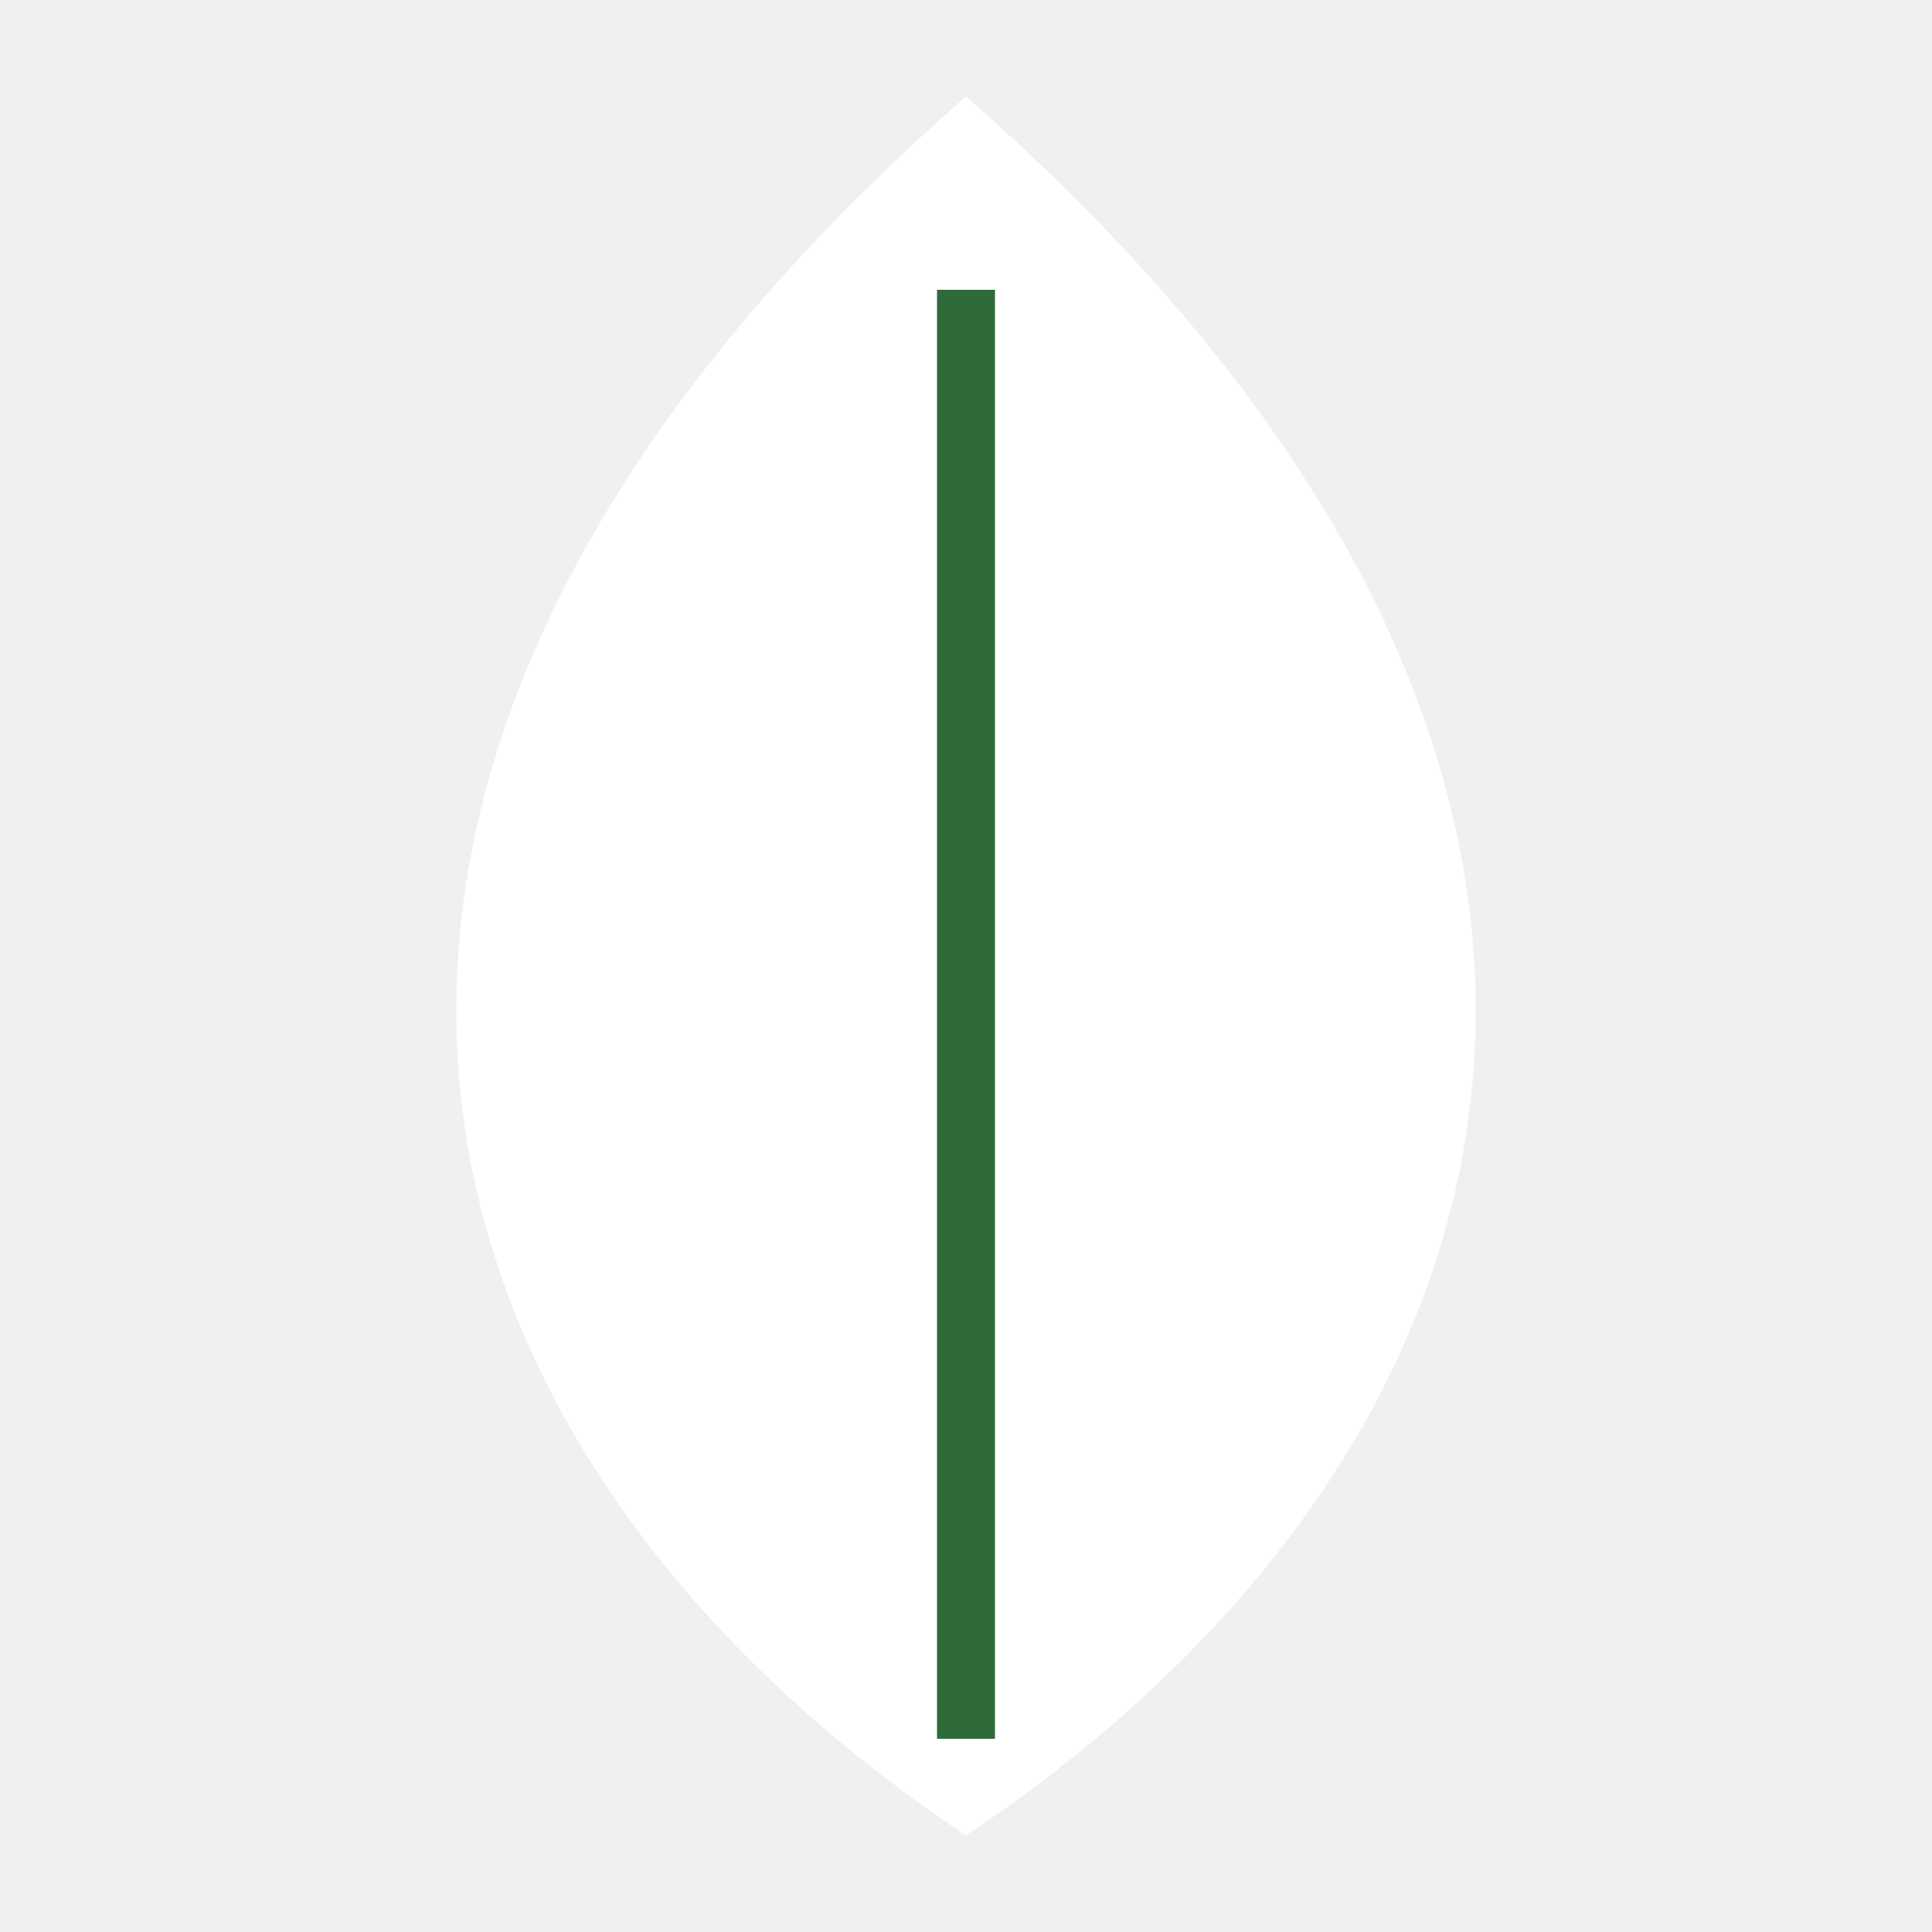
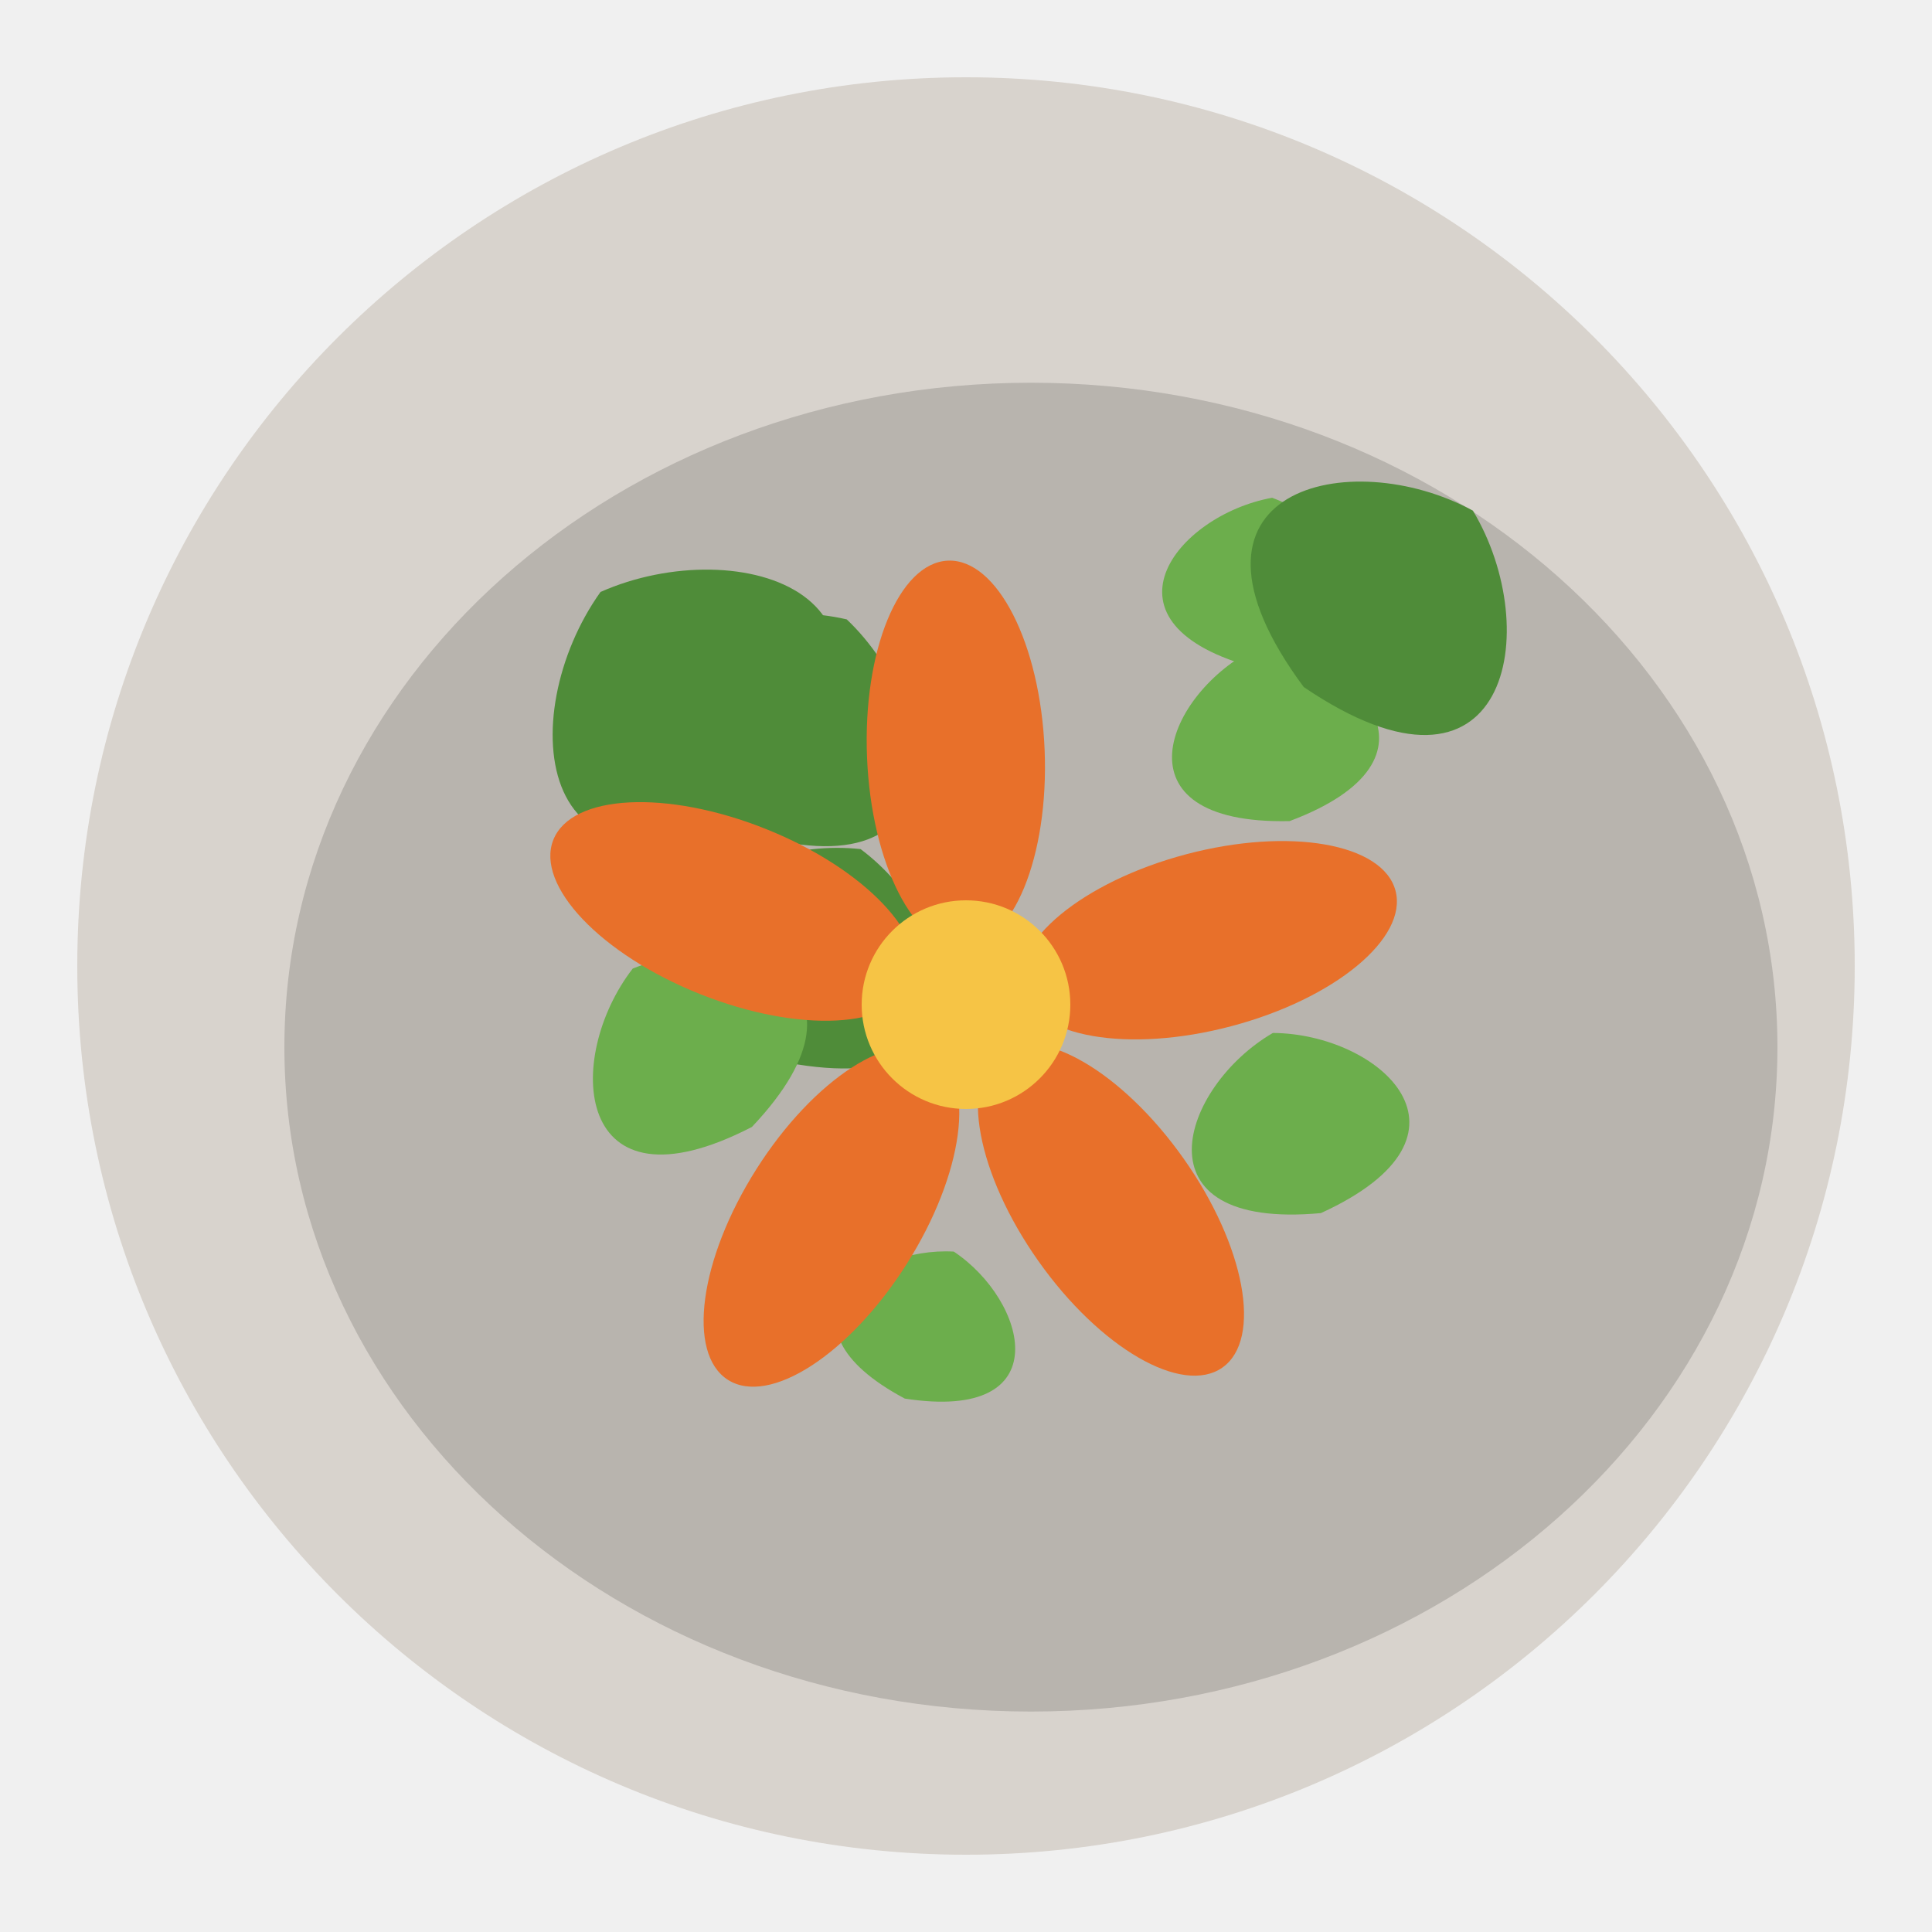
- <svg xmlns="http://www.w3.org/2000/svg" viewBox="0 0 100 100" role="img" aria-label="foglia decorativa">
-   <path d="M50 95C20 75 10 40 50 5c40 35 30 70 0 90Z" fill="#fff" />
-   <path d="M50 90V15" stroke="#2f6b3a" stroke-width="3" />
+ <svg xmlns="http://www.w3.org/2000/svg" viewBox="-50 -50 100 100" width="100" height="100" role="img" aria-label="nasturzio">
+   <circle cx="0" cy="0" r="46" fill="#6b4e2a" opacity="0.18" />
+   <ellipse cx="3.36" cy="4.2" rx="38.64" ry="34.39" fill="rgba(0,0,0,.15)" />
+   <g transform="translate(-3.17 22.39) rotate(18.45)">
+     <path d="M0 0 C 8.02 -1.36, 4.41 -6.82, 0 -8.02 C -4.41 -6.82, -8.02 -1.36, 0 0 Z" fill="#6cae4c" />
+   </g>
+   <g transform="translate(-10.21 -8.68) rotate(-39.19)">
+     <path d="M0 0 C 13.78 -2.34, 7.58 -11.71, 0 -13.78 C -7.58 -11.71, -13.78 -2.34, 0 0 Z" fill="#4f8c39" />
+   </g>
+   <g transform="translate(16.75 -7.5) rotate(-10.9)">
+     <path d="M0 0 C 9.12 -1.55, 5.01 -7.75, 0 -9.12 C -5.01 -7.75, -9.12 -1.55, 0 0 Z" fill="#6cae4c" />
+   </g>
+   <g transform="translate(-12 -7.12) rotate(28.31)">
+     <path d="M0 0 C 12.29 -2.09, 6.76 -10.45, 0 -12.29 C -6.76 -10.45, -12.29 -2.09, 0 0 Z" fill="#4f8c39" />
+   </g>
+   <g transform="translate(15.07 -15.41) rotate(5.02)">
+     <path d="M0 0 C 8.86 -1.51, 4.87 -7.53, 0 -8.86 C -4.87 -7.53, -8.86 -1.51, 0 0 Z" fill="#6cae4c" />
+   </g>
+   <g transform="translate(-9.77 4.9) rotate(21.51)">
+     <path d="M0 0 C 11.77 -2, 6.47 -10, 0 -11.77 C -6.47 -10, -11.77 -2, 0 0 Z" fill="#4f8c39" />
+   </g>
+   <g transform="translate(18.37 12.79) rotate(-14.93)">
+     <path d="M0 0 C 9.65 -1.64, 5.31 -8.2, 0 -9.65 C -5.31 -8.2, -9.65 -1.64, 0 0 Z" fill="#6cae4c" />
+   </g>
+   <g transform="translate(17.48 -14.44) rotate(43.81)">
+     <path d="M0 0 C 12.65 -2.15, 6.96 -10.76, 0 -12.65 C -6.96 -10.76, -12.65 -2.15, 0 0 Z" fill="#4f8c39" />
+   </g>
+   <g transform="translate(-11.08 8.33) rotate(-36.96)">
+     <path d="M0 0 C 10.26 -1.74, 5.64 -8.72, 0 -10.26 C -5.64 -8.72, -10.26 -1.74, 0 0 Z" fill="#6cae4c" />
+   </g>
+   <g transform="translate(0 2)">
+     <g transform="rotate(-2.32)">
+       <ellipse cx="0" cy="-13" rx="4.6" ry="10" fill="#e8702a" />
+     </g>
+     <g transform="rotate(75.14)">
+       <ellipse cx="0" cy="-13" rx="4.6" ry="10" fill="#e8702a" />
+     </g>
+     <g transform="rotate(144.75)">
+       <ellipse cx="0" cy="-13" rx="4.6" ry="10" fill="#e8702a" />
+     </g>
+     <g transform="rotate(212.39)">
+       <ellipse cx="0" cy="-13" rx="4.6" ry="10" fill="#e8702a" />
+     </g>
+     <g transform="rotate(291.78)">
+       <ellipse cx="0" cy="-13" rx="4.6" ry="10" fill="#e8702a" />
+     </g>
+     <circle cx="0" cy="0" r="5.4" fill="#f6c445" />
+   </g>
</svg>
